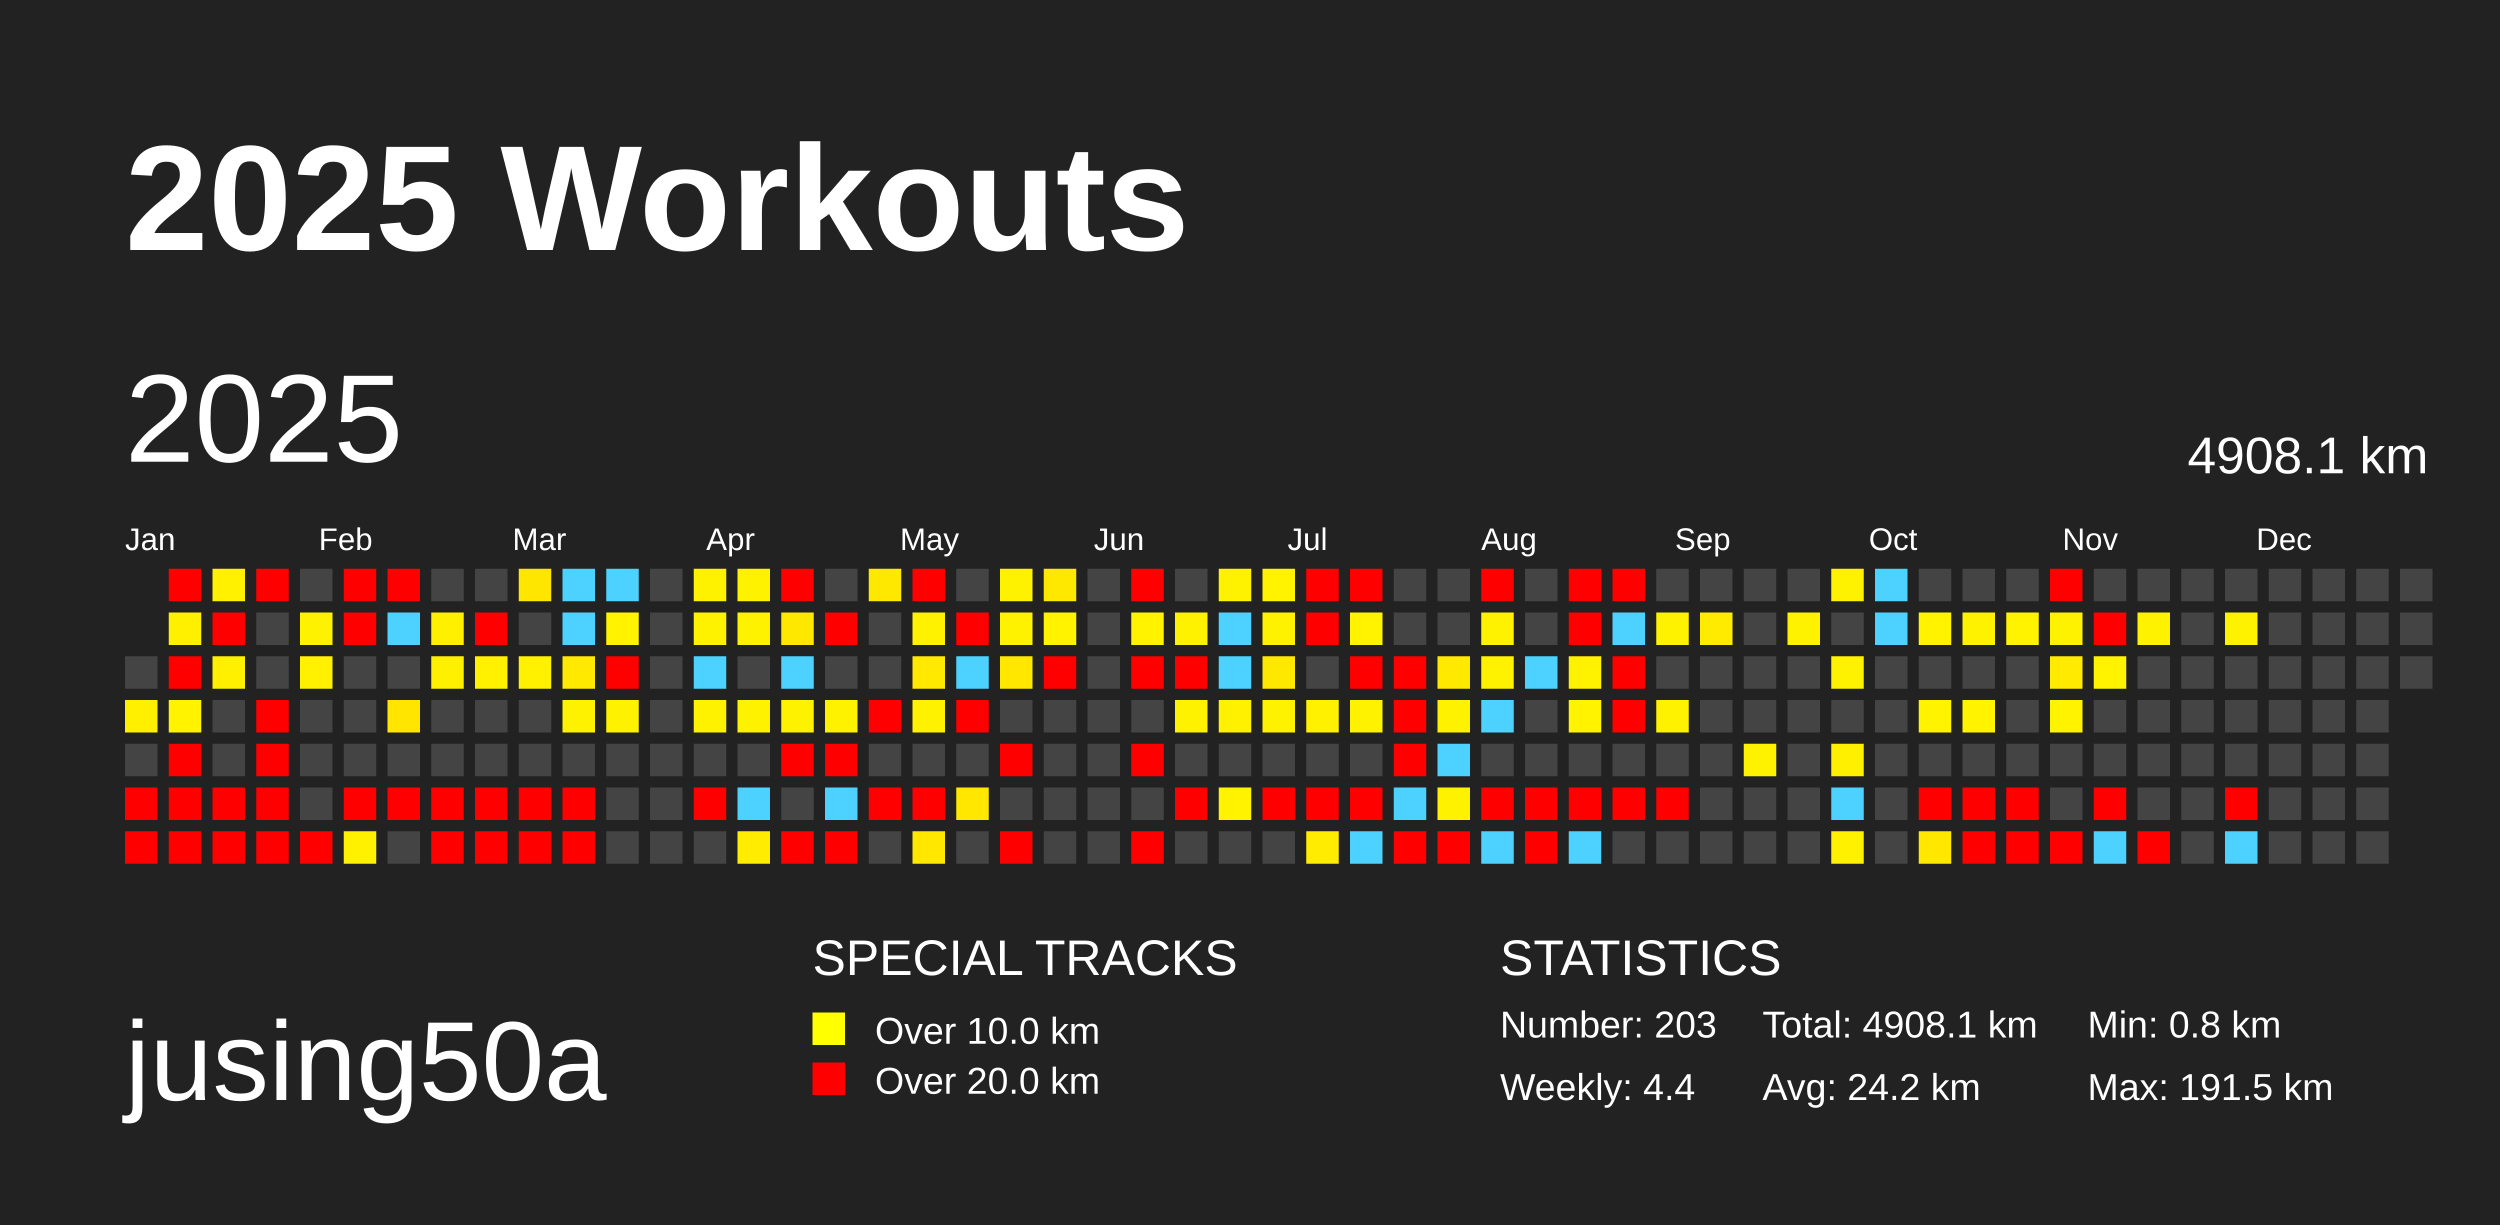
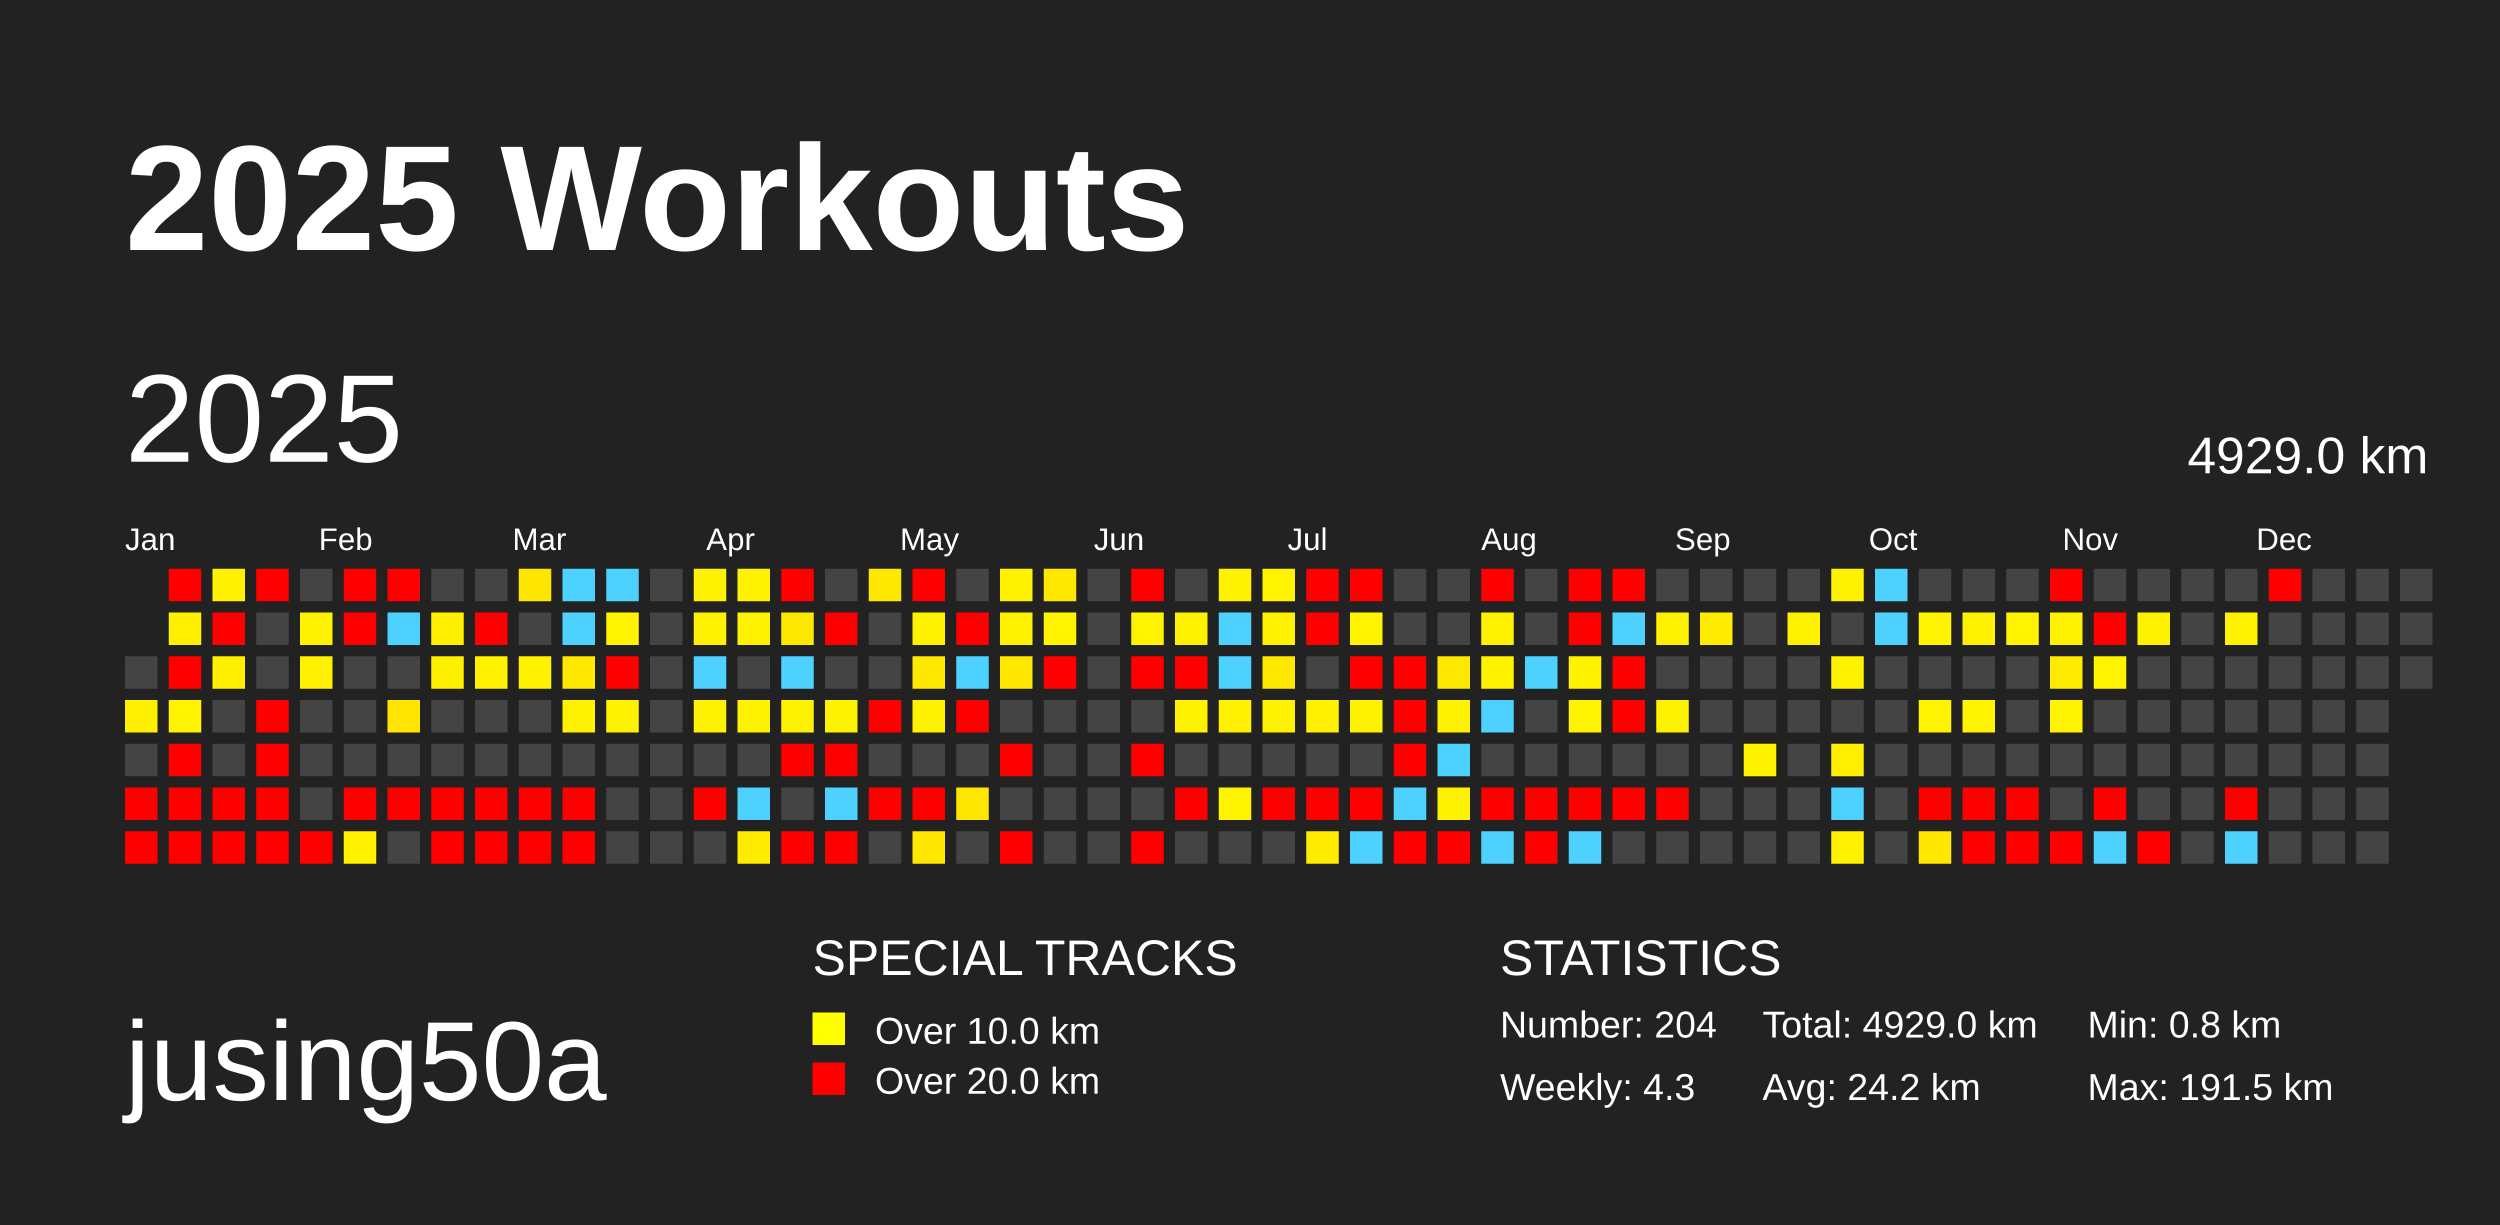
<svg xmlns="http://www.w3.org/2000/svg" baseProfile="full" height="98mm" version="1.1" viewBox="0,0,200,98" width="200mm">
  <defs />
  <rect fill="#222222" height="98" width="200" x="0" y="0" />
  <text fill="#FFFFFF" style="font-size:12px; font-family:Arial; font-weight:bold;" x="10" y="20">2025 Workouts</text>
  <text fill="#FFFFFF" style="font-size:9px; font-family:Arial" x="10" y="88">jusing50a</text>
  <text fill="#FFFFFF" style="font-size:4px; font-family:Arial" x="65" y="78">SPECIAL TRACKS</text>
  <rect fill="yellow" height="2.6" width="2.6" x="65" y="81" />
  <text fill="#FFFFFF" style="font-size:3px; font-family:Arial" x="70" y="83.5">Over 10.0 km</text>
  <rect fill="red" height="2.6" width="2.6" x="65" y="85" />
  <text fill="#FFFFFF" style="font-size:3px; font-family:Arial" x="70" y="87.5">Over 20.0 km</text>
  <text fill="#FFFFFF" style="font-size:4px; font-family:Arial" x="120" y="78">STATISTICS</text>
-   <text fill="#FFFFFF" style="font-size:3px; font-family:Arial" x="120" y="83">Number: 203</text>
-   <text fill="#FFFFFF" style="font-size:3px; font-family:Arial" x="120" y="88">Weekly: 4.4</text>
-   <text fill="#FFFFFF" style="font-size:3px; font-family:Arial" x="141" y="83">Total: 4908.1 km</text>
+   <text fill="#FFFFFF" style="font-size:3px; font-family:Arial" x="120" y="83">Number: 204</text>
+   <text fill="#FFFFFF" style="font-size:3px; font-family:Arial" x="120" y="88">Weekly: 4.3</text>
+   <text fill="#FFFFFF" style="font-size:3px; font-family:Arial" x="141" y="83">Total: 4929.0 km</text>
  <text fill="#FFFFFF" style="font-size:3px; font-family:Arial" x="141" y="88">Avg: 24.2 km</text>
  <text fill="#FFFFFF" style="font-size:3px; font-family:Arial" x="167" y="83">Min: 0.8 km</text>
  <text fill="#FFFFFF" style="font-size:3px; font-family:Arial" x="167" y="88">Max: 191.5 km</text>
  <text dominant-baseline="hanging" fill="#FFFFFF" style="font-size:10.0px; font-family:Arial;" x="10" y="30">2025</text>
-   <text dominant-baseline="hanging" fill="#FFFFFF" style="font-size:4.125px; font-family:Arial;" x="175" y="35">4908.1 km</text>
+   <text dominant-baseline="hanging" fill="#FFFFFF" style="font-size:4.125px; font-family:Arial;" x="175" y="35">4929.0 km</text>
  <text fill="#FFFFFF" style="font-size:2.5px; font-family:Arial" x="10.0" y="44">Jan</text>
  <text fill="#FFFFFF" style="font-size:2.5px; font-family:Arial" x="25.5" y="44">Feb</text>
  <text fill="#FFFFFF" style="font-size:2.5px; font-family:Arial" x="41.0" y="44">Mar</text>
  <text fill="#FFFFFF" style="font-size:2.5px; font-family:Arial" x="56.5" y="44">Apr</text>
  <text fill="#FFFFFF" style="font-size:2.5px; font-family:Arial" x="72.0" y="44">May</text>
  <text fill="#FFFFFF" style="font-size:2.5px; font-family:Arial" x="87.5" y="44">Jun</text>
  <text fill="#FFFFFF" style="font-size:2.5px; font-family:Arial" x="103.0" y="44">Jul</text>
  <text fill="#FFFFFF" style="font-size:2.5px; font-family:Arial" x="118.5" y="44">Aug</text>
  <text fill="#FFFFFF" style="font-size:2.5px; font-family:Arial" x="134.0" y="44">Sep</text>
  <text fill="#FFFFFF" style="font-size:2.5px; font-family:Arial" x="149.5" y="44">Oct</text>
  <text fill="#FFFFFF" style="font-size:2.5px; font-family:Arial" x="165.0" y="44">Nov</text>
  <text fill="#FFFFFF" style="font-size:2.5px; font-family:Arial" x="180.5" y="44">Dec</text>
  <rect fill="#444444" height="2.6" width="2.6" x="10.0" y="52.5" />
  <rect fill="#fff000" height="2.6" width="2.6" x="10.0" y="56.0" />
  <rect fill="#444444" height="2.6" width="2.6" x="10.0" y="59.5" />
  <rect fill="red" height="2.6" width="2.6" x="10.0" y="63.0" />
  <rect fill="red" height="2.6" width="2.6" x="10.0" y="66.5" />
  <rect fill="red" height="2.6" width="2.6" x="13.5" y="45.5" />
  <rect fill="#fff000" height="2.6" width="2.6" x="13.5" y="49.0" />
  <rect fill="red" height="2.6" width="2.6" x="13.5" y="52.5" />
  <rect fill="#fff300" height="2.6" width="2.6" x="13.5" y="56.0" />
  <rect fill="red" height="2.6" width="2.6" x="13.5" y="59.5" />
  <rect fill="red" height="2.6" width="2.6" x="13.5" y="63.0" />
  <rect fill="red" height="2.6" width="2.6" x="13.5" y="66.5" />
  <rect fill="#fff100" height="2.6" width="2.6" x="17.0" y="45.5" />
  <rect fill="red" height="2.6" width="2.6" x="17.0" y="49.0" />
  <rect fill="#fff000" height="2.6" width="2.6" x="17.0" y="52.5" />
  <rect fill="#444444" height="2.6" width="2.6" x="17.0" y="56.0" />
  <rect fill="#444444" height="2.6" width="2.6" x="17.0" y="59.5" />
  <rect fill="red" height="2.6" width="2.6" x="17.0" y="63.0" />
  <rect fill="red" height="2.6" width="2.6" x="17.0" y="66.5" />
  <rect fill="red" height="2.6" width="2.6" x="20.5" y="45.5" />
  <rect fill="#444444" height="2.6" width="2.6" x="20.5" y="49.0" />
  <rect fill="#444444" height="2.6" width="2.6" x="20.5" y="52.5" />
  <rect fill="red" height="2.6" width="2.6" x="20.5" y="56.0" />
  <rect fill="red" height="2.6" width="2.6" x="20.5" y="59.5" />
  <rect fill="red" height="2.6" width="2.6" x="20.5" y="63.0" />
  <rect fill="red" height="2.6" width="2.6" x="20.5" y="66.5" />
  <rect fill="#444444" height="2.6" width="2.6" x="24.0" y="45.5" />
  <rect fill="#fff200" height="2.6" width="2.6" x="24.0" y="49.0" />
  <rect fill="#fff100" height="2.6" width="2.6" x="24.0" y="52.5" />
  <rect fill="#444444" height="2.6" width="2.6" x="24.0" y="56.0" />
  <rect fill="#444444" height="2.6" width="2.6" x="24.0" y="59.5" />
  <rect fill="#444444" height="2.6" width="2.6" x="24.0" y="63.0" />
  <rect fill="red" height="2.6" width="2.6" x="24.0" y="66.5" />
  <rect fill="red" height="2.6" width="2.6" x="27.5" y="45.5" />
  <rect fill="red" height="2.6" width="2.6" x="27.5" y="49.0" />
  <rect fill="#444444" height="2.6" width="2.6" x="27.5" y="52.5" />
  <rect fill="#444444" height="2.6" width="2.6" x="27.5" y="56.0" />
  <rect fill="#444444" height="2.6" width="2.6" x="27.5" y="59.5" />
  <rect fill="red" height="2.6" width="2.6" x="27.5" y="63.0" />
  <rect fill="#fff100" height="2.6" width="2.6" x="27.5" y="66.5" />
  <rect fill="red" height="2.6" width="2.6" x="31.0" y="45.5" />
  <rect fill="#4dd2ff" height="2.6" width="2.6" x="31.0" y="49.0" />
  <rect fill="#444444" height="2.6" width="2.6" x="31.0" y="52.5" />
  <rect fill="#ffe500" height="2.6" width="2.6" x="31.0" y="56.0" />
  <rect fill="#444444" height="2.6" width="2.6" x="31.0" y="59.5" />
  <rect fill="red" height="2.6" width="2.6" x="31.0" y="63.0" />
  <rect fill="#444444" height="2.6" width="2.6" x="31.0" y="66.5" />
  <rect fill="#444444" height="2.6" width="2.6" x="34.5" y="45.5" />
  <rect fill="#fff000" height="2.6" width="2.6" x="34.5" y="49.0" />
  <rect fill="#fff000" height="2.6" width="2.6" x="34.5" y="52.5" />
  <rect fill="#444444" height="2.6" width="2.6" x="34.5" y="56.0" />
  <rect fill="#444444" height="2.6" width="2.6" x="34.5" y="59.5" />
  <rect fill="red" height="2.6" width="2.6" x="34.5" y="63.0" />
  <rect fill="red" height="2.6" width="2.6" x="34.5" y="66.5" />
  <rect fill="#444444" height="2.6" width="2.6" x="38.0" y="45.5" />
  <rect fill="red" height="2.6" width="2.6" x="38.0" y="49.0" />
  <rect fill="#fff100" height="2.6" width="2.6" x="38.0" y="52.5" />
  <rect fill="#444444" height="2.6" width="2.6" x="38.0" y="56.0" />
  <rect fill="#444444" height="2.6" width="2.6" x="38.0" y="59.5" />
  <rect fill="red" height="2.6" width="2.6" x="38.0" y="63.0" />
  <rect fill="red" height="2.6" width="2.6" x="38.0" y="66.5" />
  <rect fill="#ffe600" height="2.6" width="2.6" x="41.5" y="45.5" />
  <rect fill="#444444" height="2.6" width="2.6" x="41.5" y="49.0" />
  <rect fill="#fff100" height="2.6" width="2.6" x="41.5" y="52.5" />
  <rect fill="#444444" height="2.6" width="2.6" x="41.5" y="56.0" />
  <rect fill="#444444" height="2.6" width="2.6" x="41.5" y="59.5" />
  <rect fill="red" height="2.6" width="2.6" x="41.5" y="63.0" />
  <rect fill="red" height="2.6" width="2.6" x="41.5" y="66.5" />
  <rect fill="#4dd2ff" height="2.6" width="2.6" x="45.0" y="45.5" />
  <rect fill="#4dd2ff" height="2.6" width="2.6" x="45.0" y="49.0" />
  <rect fill="#ffe900" height="2.6" width="2.6" x="45.0" y="52.5" />
  <rect fill="#fff200" height="2.6" width="2.6" x="45.0" y="56.0" />
  <rect fill="#444444" height="2.6" width="2.6" x="45.0" y="59.5" />
  <rect fill="red" height="2.6" width="2.6" x="45.0" y="63.0" />
  <rect fill="red" height="2.6" width="2.6" x="45.0" y="66.5" />
  <rect fill="#4dd2ff" height="2.6" width="2.6" x="48.5" y="45.5" />
  <rect fill="#fff300" height="2.6" width="2.6" x="48.5" y="49.0" />
  <rect fill="red" height="2.6" width="2.6" x="48.5" y="52.5" />
  <rect fill="#fff200" height="2.6" width="2.6" x="48.5" y="56.0" />
  <rect fill="#444444" height="2.6" width="2.6" x="48.5" y="59.5" />
  <rect fill="#444444" height="2.6" width="2.6" x="48.5" y="63.0" />
  <rect fill="#444444" height="2.6" width="2.6" x="48.5" y="66.5" />
  <rect fill="#444444" height="2.6" width="2.6" x="52.0" y="45.5" />
  <rect fill="#444444" height="2.6" width="2.6" x="52.0" y="49.0" />
  <rect fill="#444444" height="2.6" width="2.6" x="52.0" y="52.5" />
  <rect fill="#444444" height="2.6" width="2.6" x="52.0" y="56.0" />
  <rect fill="#444444" height="2.6" width="2.6" x="52.0" y="59.5" />
  <rect fill="#444444" height="2.6" width="2.6" x="52.0" y="63.0" />
  <rect fill="#444444" height="2.6" width="2.6" x="52.0" y="66.5" />
  <rect fill="#fff200" height="2.6" width="2.6" x="55.5" y="45.5" />
  <rect fill="#fff200" height="2.6" width="2.6" x="55.5" y="49.0" />
  <rect fill="#4dd2ff" height="2.6" width="2.6" x="55.5" y="52.5" />
  <rect fill="#fff200" height="2.6" width="2.6" x="55.5" y="56.0" />
  <rect fill="#444444" height="2.6" width="2.6" x="55.5" y="59.5" />
  <rect fill="red" height="2.6" width="2.6" x="55.5" y="63.0" />
  <rect fill="#444444" height="2.6" width="2.6" x="55.5" y="66.5" />
  <rect fill="#fff200" height="2.6" width="2.6" x="59.0" y="45.5" />
  <rect fill="#fff200" height="2.6" width="2.6" x="59.0" y="49.0" />
  <rect fill="#444444" height="2.6" width="2.6" x="59.0" y="52.5" />
  <rect fill="#fff200" height="2.6" width="2.6" x="59.0" y="56.0" />
  <rect fill="#444444" height="2.6" width="2.6" x="59.0" y="59.5" />
  <rect fill="#4dd2ff" height="2.6" width="2.6" x="59.0" y="63.0" />
  <rect fill="#ffec00" height="2.6" width="2.6" x="59.0" y="66.5" />
  <rect fill="red" height="2.6" width="2.6" x="62.5" y="45.5" />
  <rect fill="#ffe800" height="2.6" width="2.6" x="62.5" y="49.0" />
  <rect fill="#4dd2ff" height="2.6" width="2.6" x="62.5" y="52.5" />
  <rect fill="#fff200" height="2.6" width="2.6" x="62.5" y="56.0" />
  <rect fill="red" height="2.6" width="2.6" x="62.5" y="59.5" />
  <rect fill="#444444" height="2.6" width="2.6" x="62.5" y="63.0" />
  <rect fill="red" height="2.6" width="2.6" x="62.5" y="66.5" />
  <rect fill="#444444" height="2.6" width="2.6" x="66.0" y="45.5" />
  <rect fill="red" height="2.6" width="2.6" x="66.0" y="49.0" />
  <rect fill="#444444" height="2.6" width="2.6" x="66.0" y="52.5" />
  <rect fill="#fff200" height="2.6" width="2.6" x="66.0" y="56.0" />
  <rect fill="red" height="2.6" width="2.6" x="66.0" y="59.5" />
  <rect fill="#4dd2ff" height="2.6" width="2.6" x="66.0" y="63.0" />
  <rect fill="red" height="2.6" width="2.6" x="66.0" y="66.5" />
  <rect fill="#ffe800" height="2.6" width="2.6" x="69.5" y="45.5" />
  <rect fill="#444444" height="2.6" width="2.6" x="69.5" y="49.0" />
  <rect fill="#444444" height="2.6" width="2.6" x="69.5" y="52.5" />
  <rect fill="red" height="2.6" width="2.6" x="69.5" y="56.0" />
  <rect fill="#444444" height="2.6" width="2.6" x="69.5" y="59.5" />
  <rect fill="red" height="2.6" width="2.6" x="69.5" y="63.0" />
  <rect fill="#444444" height="2.6" width="2.6" x="69.5" y="66.5" />
  <rect fill="red" height="2.6" width="2.6" x="73.0" y="45.5" />
  <rect fill="#fff200" height="2.6" width="2.6" x="73.0" y="49.0" />
  <rect fill="#ffe900" height="2.6" width="2.6" x="73.0" y="52.5" />
  <rect fill="#fff200" height="2.6" width="2.6" x="73.0" y="56.0" />
  <rect fill="#444444" height="2.6" width="2.6" x="73.0" y="59.5" />
  <rect fill="red" height="2.6" width="2.6" x="73.0" y="63.0" />
  <rect fill="#ffe700" height="2.6" width="2.6" x="73.0" y="66.5" />
  <rect fill="#444444" height="2.6" width="2.6" x="76.5" y="45.5" />
  <rect fill="red" height="2.6" width="2.6" x="76.5" y="49.0" />
  <rect fill="#4dd2ff" height="2.6" width="2.6" x="76.5" y="52.5" />
  <rect fill="red" height="2.6" width="2.6" x="76.5" y="56.0" />
  <rect fill="#444444" height="2.6" width="2.6" x="76.5" y="59.5" />
  <rect fill="#ffe700" height="2.6" width="2.6" x="76.5" y="63.0" />
  <rect fill="#444444" height="2.6" width="2.6" x="76.5" y="66.5" />
  <rect fill="#fff200" height="2.6" width="2.6" x="80.0" y="45.5" />
  <rect fill="#fff200" height="2.6" width="2.6" x="80.0" y="49.0" />
  <rect fill="#ffe700" height="2.6" width="2.6" x="80.0" y="52.5" />
  <rect fill="#444444" height="2.6" width="2.6" x="80.0" y="56.0" />
  <rect fill="red" height="2.6" width="2.6" x="80.0" y="59.5" />
  <rect fill="#444444" height="2.6" width="2.6" x="80.0" y="63.0" />
  <rect fill="red" height="2.6" width="2.6" x="80.0" y="66.5" />
  <rect fill="#ffe800" height="2.6" width="2.6" x="83.5" y="45.5" />
  <rect fill="#fff300" height="2.6" width="2.6" x="83.5" y="49.0" />
  <rect fill="red" height="2.6" width="2.6" x="83.5" y="52.5" />
  <rect fill="#444444" height="2.6" width="2.6" x="83.5" y="56.0" />
  <rect fill="#444444" height="2.6" width="2.6" x="83.5" y="59.5" />
  <rect fill="#444444" height="2.6" width="2.6" x="83.5" y="63.0" />
  <rect fill="#444444" height="2.6" width="2.6" x="83.5" y="66.5" />
  <rect fill="#444444" height="2.6" width="2.6" x="87.0" y="45.5" />
  <rect fill="#444444" height="2.6" width="2.6" x="87.0" y="49.0" />
  <rect fill="#444444" height="2.6" width="2.6" x="87.0" y="52.5" />
  <rect fill="#444444" height="2.6" width="2.6" x="87.0" y="56.0" />
  <rect fill="#444444" height="2.6" width="2.6" x="87.0" y="59.5" />
  <rect fill="#444444" height="2.6" width="2.6" x="87.0" y="63.0" />
  <rect fill="#444444" height="2.6" width="2.6" x="87.0" y="66.5" />
  <rect fill="red" height="2.6" width="2.6" x="90.5" y="45.5" />
  <rect fill="#fff300" height="2.6" width="2.6" x="90.5" y="49.0" />
  <rect fill="red" height="2.6" width="2.6" x="90.5" y="52.5" />
  <rect fill="#444444" height="2.6" width="2.6" x="90.5" y="56.0" />
  <rect fill="red" height="2.6" width="2.6" x="90.5" y="59.5" />
  <rect fill="#444444" height="2.6" width="2.6" x="90.5" y="63.0" />
  <rect fill="red" height="2.6" width="2.6" x="90.5" y="66.5" />
  <rect fill="#444444" height="2.6" width="2.6" x="94.0" y="45.5" />
  <rect fill="#fff200" height="2.6" width="2.6" x="94.0" y="49.0" />
  <rect fill="red" height="2.6" width="2.6" x="94.0" y="52.5" />
  <rect fill="#fff200" height="2.6" width="2.6" x="94.0" y="56.0" />
  <rect fill="#444444" height="2.6" width="2.6" x="94.0" y="59.5" />
  <rect fill="red" height="2.6" width="2.6" x="94.0" y="63.0" />
  <rect fill="#444444" height="2.6" width="2.6" x="94.0" y="66.5" />
  <rect fill="#fff200" height="2.6" width="2.6" x="97.5" y="45.5" />
  <rect fill="#4dd2ff" height="2.6" width="2.6" x="97.5" y="49.0" />
  <rect fill="#4dd2ff" height="2.6" width="2.6" x="97.5" y="52.5" />
  <rect fill="#fff100" height="2.6" width="2.6" x="97.5" y="56.0" />
  <rect fill="#444444" height="2.6" width="2.6" x="97.5" y="59.5" />
  <rect fill="#fff300" height="2.6" width="2.6" x="97.5" y="63.0" />
  <rect fill="#444444" height="2.6" width="2.6" x="97.5" y="66.5" />
  <rect fill="#fff300" height="2.6" width="2.6" x="101.0" y="45.5" />
  <rect fill="#fff200" height="2.6" width="2.6" x="101.0" y="49.0" />
  <rect fill="#ffe800" height="2.6" width="2.6" x="101.0" y="52.5" />
  <rect fill="#fff200" height="2.6" width="2.6" x="101.0" y="56.0" />
  <rect fill="#444444" height="2.6" width="2.6" x="101.0" y="59.5" />
  <rect fill="red" height="2.6" width="2.6" x="101.0" y="63.0" />
  <rect fill="#444444" height="2.6" width="2.6" x="101.0" y="66.5" />
  <rect fill="red" height="2.6" width="2.6" x="104.5" y="45.5" />
  <rect fill="red" height="2.6" width="2.6" x="104.5" y="49.0" />
  <rect fill="#444444" height="2.6" width="2.6" x="104.5" y="52.5" />
  <rect fill="#fff100" height="2.6" width="2.6" x="104.5" y="56.0" />
  <rect fill="#444444" height="2.6" width="2.6" x="104.5" y="59.5" />
  <rect fill="red" height="2.6" width="2.6" x="104.5" y="63.0" />
  <rect fill="#ffec00" height="2.6" width="2.6" x="104.5" y="66.5" />
  <rect fill="red" height="2.6" width="2.6" x="108.0" y="45.5" />
  <rect fill="#fff300" height="2.6" width="2.6" x="108.0" y="49.0" />
  <rect fill="red" height="2.6" width="2.6" x="108.0" y="52.5" />
  <rect fill="#fff200" height="2.6" width="2.6" x="108.0" y="56.0" />
  <rect fill="#444444" height="2.6" width="2.6" x="108.0" y="59.5" />
  <rect fill="red" height="2.6" width="2.6" x="108.0" y="63.0" />
  <rect fill="#4dd2ff" height="2.6" width="2.6" x="108.0" y="66.5" />
  <rect fill="#444444" height="2.6" width="2.6" x="111.5" y="45.5" />
  <rect fill="#444444" height="2.6" width="2.6" x="111.5" y="49.0" />
  <rect fill="red" height="2.6" width="2.6" x="111.5" y="52.5" />
  <rect fill="red" height="2.6" width="2.6" x="111.5" y="56.0" />
  <rect fill="red" height="2.6" width="2.6" x="111.5" y="59.5" />
  <rect fill="#4dd2ff" height="2.6" width="2.6" x="111.5" y="63.0" />
  <rect fill="red" height="2.6" width="2.6" x="111.5" y="66.5" />
  <rect fill="#444444" height="2.6" width="2.6" x="115.0" y="45.5" />
  <rect fill="#444444" height="2.6" width="2.6" x="115.0" y="49.0" />
  <rect fill="#ffe900" height="2.6" width="2.6" x="115.0" y="52.5" />
  <rect fill="#fff200" height="2.6" width="2.6" x="115.0" y="56.0" />
  <rect fill="#4dd2ff" height="2.6" width="2.6" x="115.0" y="59.5" />
  <rect fill="#fff200" height="2.6" width="2.6" x="115.0" y="63.0" />
  <rect fill="red" height="2.6" width="2.6" x="115.0" y="66.5" />
  <rect fill="red" height="2.6" width="2.6" x="118.5" y="45.5" />
  <rect fill="#fff200" height="2.6" width="2.6" x="118.5" y="49.0" />
  <rect fill="#fff200" height="2.6" width="2.6" x="118.5" y="52.5" />
  <rect fill="#4dd2ff" height="2.6" width="2.6" x="118.5" y="56.0" />
  <rect fill="#444444" height="2.6" width="2.6" x="118.5" y="59.5" />
  <rect fill="red" height="2.6" width="2.6" x="118.5" y="63.0" />
  <rect fill="#4dd2ff" height="2.6" width="2.6" x="118.5" y="66.5" />
  <rect fill="#444444" height="2.6" width="2.6" x="122.0" y="45.5" />
  <rect fill="#444444" height="2.6" width="2.6" x="122.0" y="49.0" />
  <rect fill="#4dd2ff" height="2.6" width="2.6" x="122.0" y="52.5" />
  <rect fill="#444444" height="2.6" width="2.6" x="122.0" y="56.0" />
  <rect fill="#444444" height="2.6" width="2.6" x="122.0" y="59.5" />
  <rect fill="red" height="2.6" width="2.6" x="122.0" y="63.0" />
  <rect fill="red" height="2.6" width="2.6" x="122.0" y="66.5" />
  <rect fill="red" height="2.6" width="2.6" x="125.5" y="45.5" />
  <rect fill="red" height="2.6" width="2.6" x="125.5" y="49.0" />
  <rect fill="#fff200" height="2.6" width="2.6" x="125.5" y="52.5" />
  <rect fill="#fff300" height="2.6" width="2.6" x="125.5" y="56.0" />
  <rect fill="#444444" height="2.6" width="2.6" x="125.5" y="59.5" />
  <rect fill="red" height="2.6" width="2.6" x="125.5" y="63.0" />
  <rect fill="#4dd2ff" height="2.6" width="2.6" x="125.5" y="66.5" />
  <rect fill="red" height="2.6" width="2.6" x="129.0" y="45.5" />
  <rect fill="#4dd2ff" height="2.6" width="2.6" x="129.0" y="49.0" />
  <rect fill="red" height="2.6" width="2.6" x="129.0" y="52.5" />
  <rect fill="red" height="2.6" width="2.6" x="129.0" y="56.0" />
  <rect fill="#444444" height="2.6" width="2.6" x="129.0" y="59.5" />
  <rect fill="red" height="2.6" width="2.6" x="129.0" y="63.0" />
  <rect fill="#444444" height="2.6" width="2.6" x="129.0" y="66.5" />
  <rect fill="#444444" height="2.6" width="2.6" x="132.5" y="45.5" />
  <rect fill="#fff200" height="2.6" width="2.6" x="132.5" y="49.0" />
  <rect fill="#444444" height="2.6" width="2.6" x="132.5" y="52.5" />
  <rect fill="#fff200" height="2.6" width="2.6" x="132.5" y="56.0" />
  <rect fill="#444444" height="2.6" width="2.6" x="132.5" y="59.5" />
  <rect fill="red" height="2.6" width="2.6" x="132.5" y="63.0" />
  <rect fill="#444444" height="2.6" width="2.6" x="132.5" y="66.5" />
  <rect fill="#444444" height="2.6" width="2.6" x="136.0" y="45.5" />
  <rect fill="#ffeb00" height="2.6" width="2.6" x="136.0" y="49.0" />
  <rect fill="#444444" height="2.6" width="2.6" x="136.0" y="52.5" />
  <rect fill="#444444" height="2.6" width="2.6" x="136.0" y="56.0" />
  <rect fill="#444444" height="2.6" width="2.6" x="136.0" y="59.5" />
  <rect fill="#444444" height="2.6" width="2.6" x="136.0" y="63.0" />
  <rect fill="#444444" height="2.6" width="2.6" x="136.0" y="66.5" />
  <rect fill="#444444" height="2.6" width="2.6" x="139.5" y="45.5" />
  <rect fill="#444444" height="2.6" width="2.6" x="139.5" y="49.0" />
  <rect fill="#444444" height="2.6" width="2.6" x="139.5" y="52.5" />
  <rect fill="#444444" height="2.6" width="2.6" x="139.5" y="56.0" />
  <rect fill="#fff200" height="2.6" width="2.6" x="139.5" y="59.5" />
  <rect fill="#444444" height="2.6" width="2.6" x="139.5" y="63.0" />
  <rect fill="#444444" height="2.6" width="2.6" x="139.5" y="66.5" />
  <rect fill="#444444" height="2.6" width="2.6" x="143.0" y="45.5" />
  <rect fill="#fff200" height="2.6" width="2.6" x="143.0" y="49.0" />
  <rect fill="#444444" height="2.6" width="2.6" x="143.0" y="52.5" />
  <rect fill="#444444" height="2.6" width="2.6" x="143.0" y="56.0" />
  <rect fill="#444444" height="2.6" width="2.6" x="143.0" y="59.5" />
  <rect fill="#444444" height="2.6" width="2.6" x="143.0" y="63.0" />
  <rect fill="#444444" height="2.6" width="2.6" x="143.0" y="66.5" />
  <rect fill="#fff200" height="2.6" width="2.6" x="146.5" y="45.5" />
  <rect fill="#444444" height="2.6" width="2.6" x="146.5" y="49.0" />
  <rect fill="#fff200" height="2.6" width="2.6" x="146.5" y="52.5" />
  <rect fill="#444444" height="2.6" width="2.6" x="146.5" y="56.0" />
  <rect fill="#fff000" height="2.6" width="2.6" x="146.5" y="59.5" />
  <rect fill="#4dd2ff" height="2.6" width="2.6" x="146.5" y="63.0" />
  <rect fill="#fff100" height="2.6" width="2.6" x="146.5" y="66.5" />
  <rect fill="#4dd2ff" height="2.6" width="2.6" x="150.0" y="45.5" />
  <rect fill="#4dd2ff" height="2.6" width="2.6" x="150.0" y="49.0" />
  <rect fill="#444444" height="2.6" width="2.6" x="150.0" y="52.5" />
  <rect fill="#444444" height="2.6" width="2.6" x="150.0" y="56.0" />
  <rect fill="#444444" height="2.6" width="2.6" x="150.0" y="59.5" />
  <rect fill="#444444" height="2.6" width="2.6" x="150.0" y="63.0" />
  <rect fill="#444444" height="2.6" width="2.6" x="150.0" y="66.5" />
  <rect fill="#444444" height="2.6" width="2.6" x="153.5" y="45.5" />
  <rect fill="#fff300" height="2.6" width="2.6" x="153.5" y="49.0" />
  <rect fill="#444444" height="2.6" width="2.6" x="153.5" y="52.5" />
  <rect fill="#fff300" height="2.6" width="2.6" x="153.5" y="56.0" />
  <rect fill="#444444" height="2.6" width="2.6" x="153.5" y="59.5" />
  <rect fill="red" height="2.6" width="2.6" x="153.5" y="63.0" />
  <rect fill="#ffe700" height="2.6" width="2.6" x="153.5" y="66.5" />
  <rect fill="#444444" height="2.6" width="2.6" x="157.0" y="45.5" />
  <rect fill="#fff200" height="2.6" width="2.6" x="157.0" y="49.0" />
  <rect fill="#444444" height="2.6" width="2.6" x="157.0" y="52.5" />
  <rect fill="#fff300" height="2.6" width="2.6" x="157.0" y="56.0" />
  <rect fill="#444444" height="2.6" width="2.6" x="157.0" y="59.5" />
  <rect fill="red" height="2.6" width="2.6" x="157.0" y="63.0" />
  <rect fill="red" height="2.6" width="2.6" x="157.0" y="66.5" />
  <rect fill="#444444" height="2.6" width="2.6" x="160.5" y="45.5" />
  <rect fill="#fff300" height="2.6" width="2.6" x="160.5" y="49.0" />
  <rect fill="#444444" height="2.6" width="2.6" x="160.5" y="52.5" />
  <rect fill="#444444" height="2.6" width="2.6" x="160.5" y="56.0" />
  <rect fill="#444444" height="2.6" width="2.6" x="160.5" y="59.5" />
  <rect fill="red" height="2.6" width="2.6" x="160.5" y="63.0" />
  <rect fill="red" height="2.6" width="2.6" x="160.5" y="66.5" />
  <rect fill="red" height="2.6" width="2.6" x="164.0" y="45.5" />
  <rect fill="#fff200" height="2.6" width="2.6" x="164.0" y="49.0" />
  <rect fill="#ffea00" height="2.6" width="2.6" x="164.0" y="52.5" />
  <rect fill="#fff300" height="2.6" width="2.6" x="164.0" y="56.0" />
  <rect fill="#444444" height="2.6" width="2.6" x="164.0" y="59.5" />
  <rect fill="#444444" height="2.6" width="2.6" x="164.0" y="63.0" />
  <rect fill="red" height="2.6" width="2.6" x="164.0" y="66.5" />
  <rect fill="#444444" height="2.6" width="2.6" x="167.5" y="45.5" />
  <rect fill="red" height="2.6" width="2.6" x="167.5" y="49.0" />
  <rect fill="#fff300" height="2.6" width="2.6" x="167.5" y="52.5" />
  <rect fill="#444444" height="2.6" width="2.6" x="167.5" y="56.0" />
  <rect fill="#444444" height="2.6" width="2.6" x="167.5" y="59.5" />
  <rect fill="red" height="2.6" width="2.6" x="167.5" y="63.0" />
  <rect fill="#4dd2ff" height="2.6" width="2.6" x="167.5" y="66.5" />
  <rect fill="#444444" height="2.6" width="2.6" x="171.0" y="45.5" />
  <rect fill="#fff200" height="2.6" width="2.6" x="171.0" y="49.0" />
  <rect fill="#444444" height="2.6" width="2.6" x="171.0" y="52.5" />
  <rect fill="#444444" height="2.6" width="2.6" x="171.0" y="56.0" />
  <rect fill="#444444" height="2.6" width="2.6" x="171.0" y="59.5" />
  <rect fill="#444444" height="2.6" width="2.6" x="171.0" y="63.0" />
  <rect fill="red" height="2.6" width="2.6" x="171.0" y="66.5" />
  <rect fill="#444444" height="2.6" width="2.6" x="174.5" y="45.5" />
  <rect fill="#444444" height="2.6" width="2.6" x="174.5" y="49.0" />
  <rect fill="#444444" height="2.6" width="2.6" x="174.5" y="52.5" />
  <rect fill="#444444" height="2.6" width="2.6" x="174.5" y="56.0" />
  <rect fill="#444444" height="2.6" width="2.6" x="174.5" y="59.5" />
  <rect fill="#444444" height="2.6" width="2.6" x="174.5" y="63.0" />
  <rect fill="#444444" height="2.6" width="2.6" x="174.5" y="66.5" />
  <rect fill="#444444" height="2.6" width="2.6" x="178.0" y="45.5" />
  <rect fill="#fff200" height="2.6" width="2.6" x="178.0" y="49.0" />
  <rect fill="#444444" height="2.6" width="2.6" x="178.0" y="52.5" />
  <rect fill="#444444" height="2.6" width="2.6" x="178.0" y="56.0" />
  <rect fill="#444444" height="2.6" width="2.6" x="178.0" y="59.5" />
  <rect fill="red" height="2.6" width="2.6" x="178.0" y="63.0" />
  <rect fill="#4dd2ff" height="2.6" width="2.6" x="178.0" y="66.5" />
-   <rect fill="#444444" height="2.6" width="2.6" x="181.5" y="45.5" />
+   <rect fill="red" height="2.6" width="2.6" x="181.5" y="45.5" />
  <rect fill="#444444" height="2.6" width="2.6" x="181.5" y="49.0" />
  <rect fill="#444444" height="2.6" width="2.6" x="181.5" y="52.5" />
  <rect fill="#444444" height="2.6" width="2.6" x="181.5" y="56.0" />
  <rect fill="#444444" height="2.6" width="2.6" x="181.5" y="59.5" />
  <rect fill="#444444" height="2.6" width="2.6" x="181.5" y="63.0" />
  <rect fill="#444444" height="2.6" width="2.6" x="181.5" y="66.5" />
  <rect fill="#444444" height="2.6" width="2.6" x="185.0" y="45.5" />
  <rect fill="#444444" height="2.6" width="2.6" x="185.0" y="49.0" />
  <rect fill="#444444" height="2.6" width="2.6" x="185.0" y="52.5" />
  <rect fill="#444444" height="2.6" width="2.6" x="185.0" y="56.0" />
  <rect fill="#444444" height="2.6" width="2.6" x="185.0" y="59.5" />
  <rect fill="#444444" height="2.6" width="2.6" x="185.0" y="63.0" />
  <rect fill="#444444" height="2.6" width="2.6" x="185.0" y="66.5" />
  <rect fill="#444444" height="2.6" width="2.6" x="188.5" y="45.5" />
  <rect fill="#444444" height="2.6" width="2.6" x="188.5" y="49.0" />
  <rect fill="#444444" height="2.6" width="2.6" x="188.5" y="52.5" />
  <rect fill="#444444" height="2.6" width="2.6" x="188.5" y="56.0" />
  <rect fill="#444444" height="2.6" width="2.6" x="188.5" y="59.5" />
  <rect fill="#444444" height="2.6" width="2.6" x="188.5" y="63.0" />
  <rect fill="#444444" height="2.6" width="2.6" x="188.5" y="66.5" />
  <rect fill="#444444" height="2.6" width="2.6" x="192.0" y="45.5" />
  <rect fill="#444444" height="2.6" width="2.6" x="192.0" y="49.0" />
  <rect fill="#444444" height="2.6" width="2.6" x="192.0" y="52.5" />
</svg>
